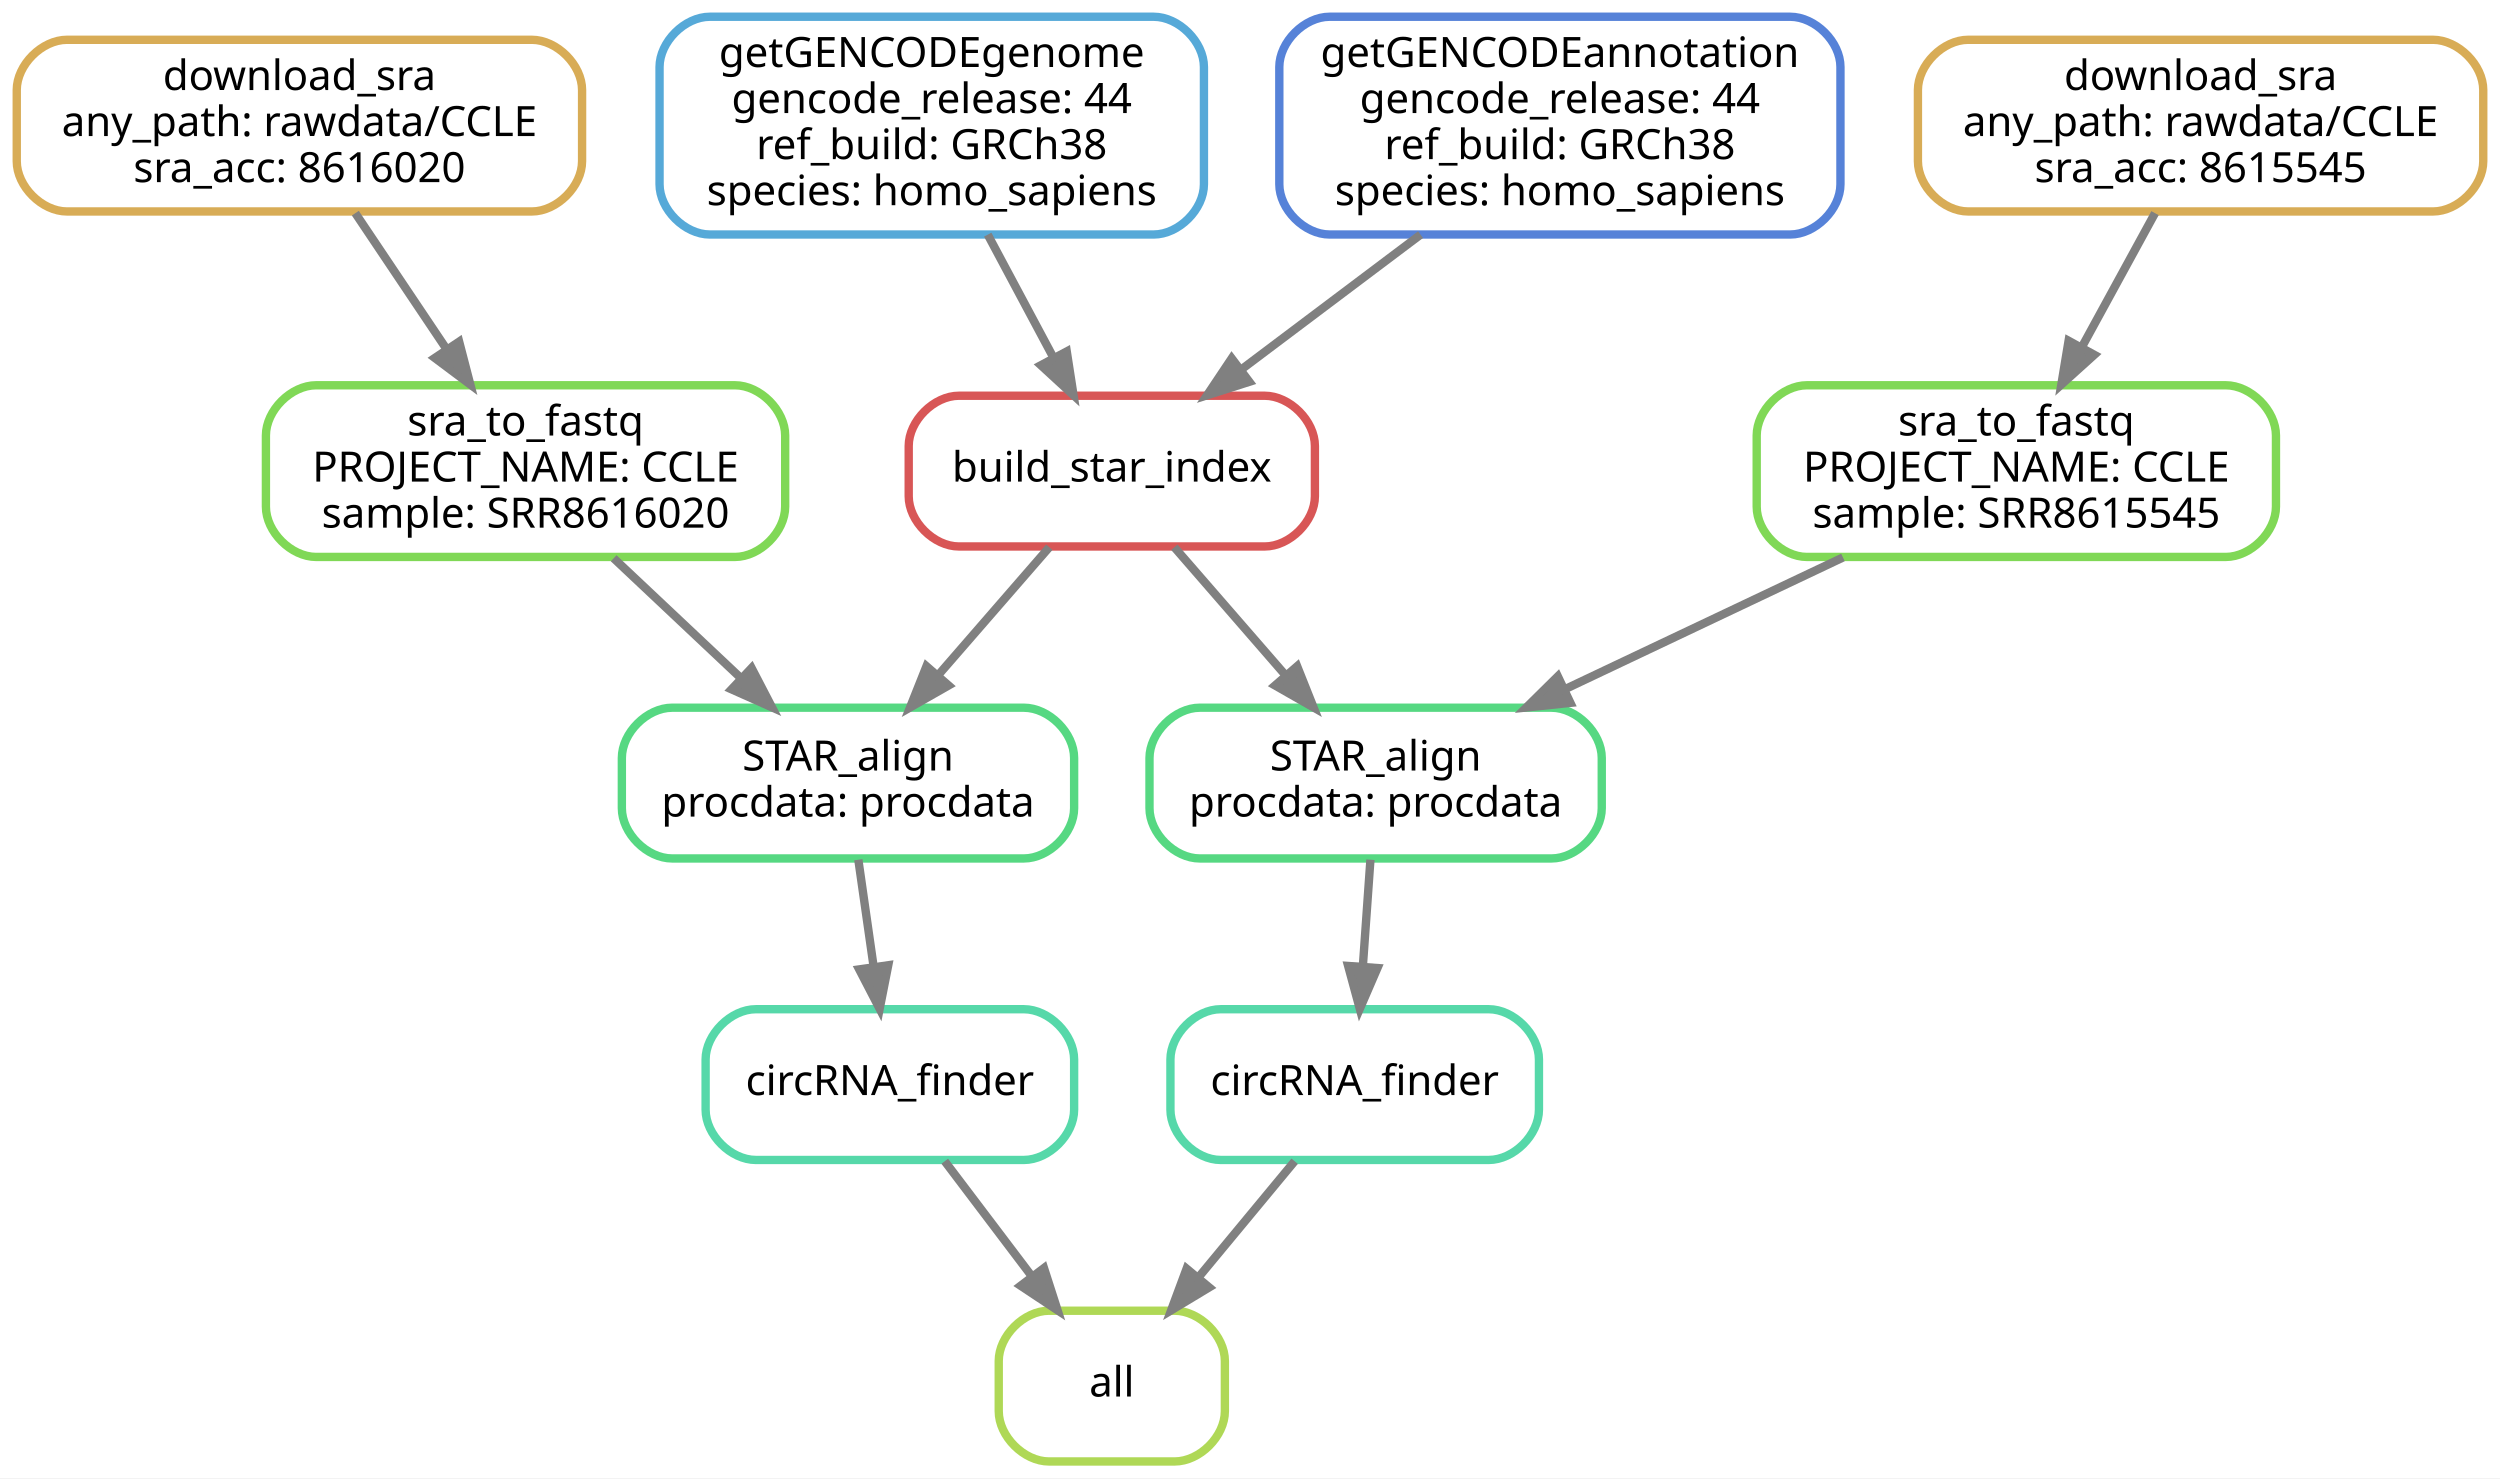
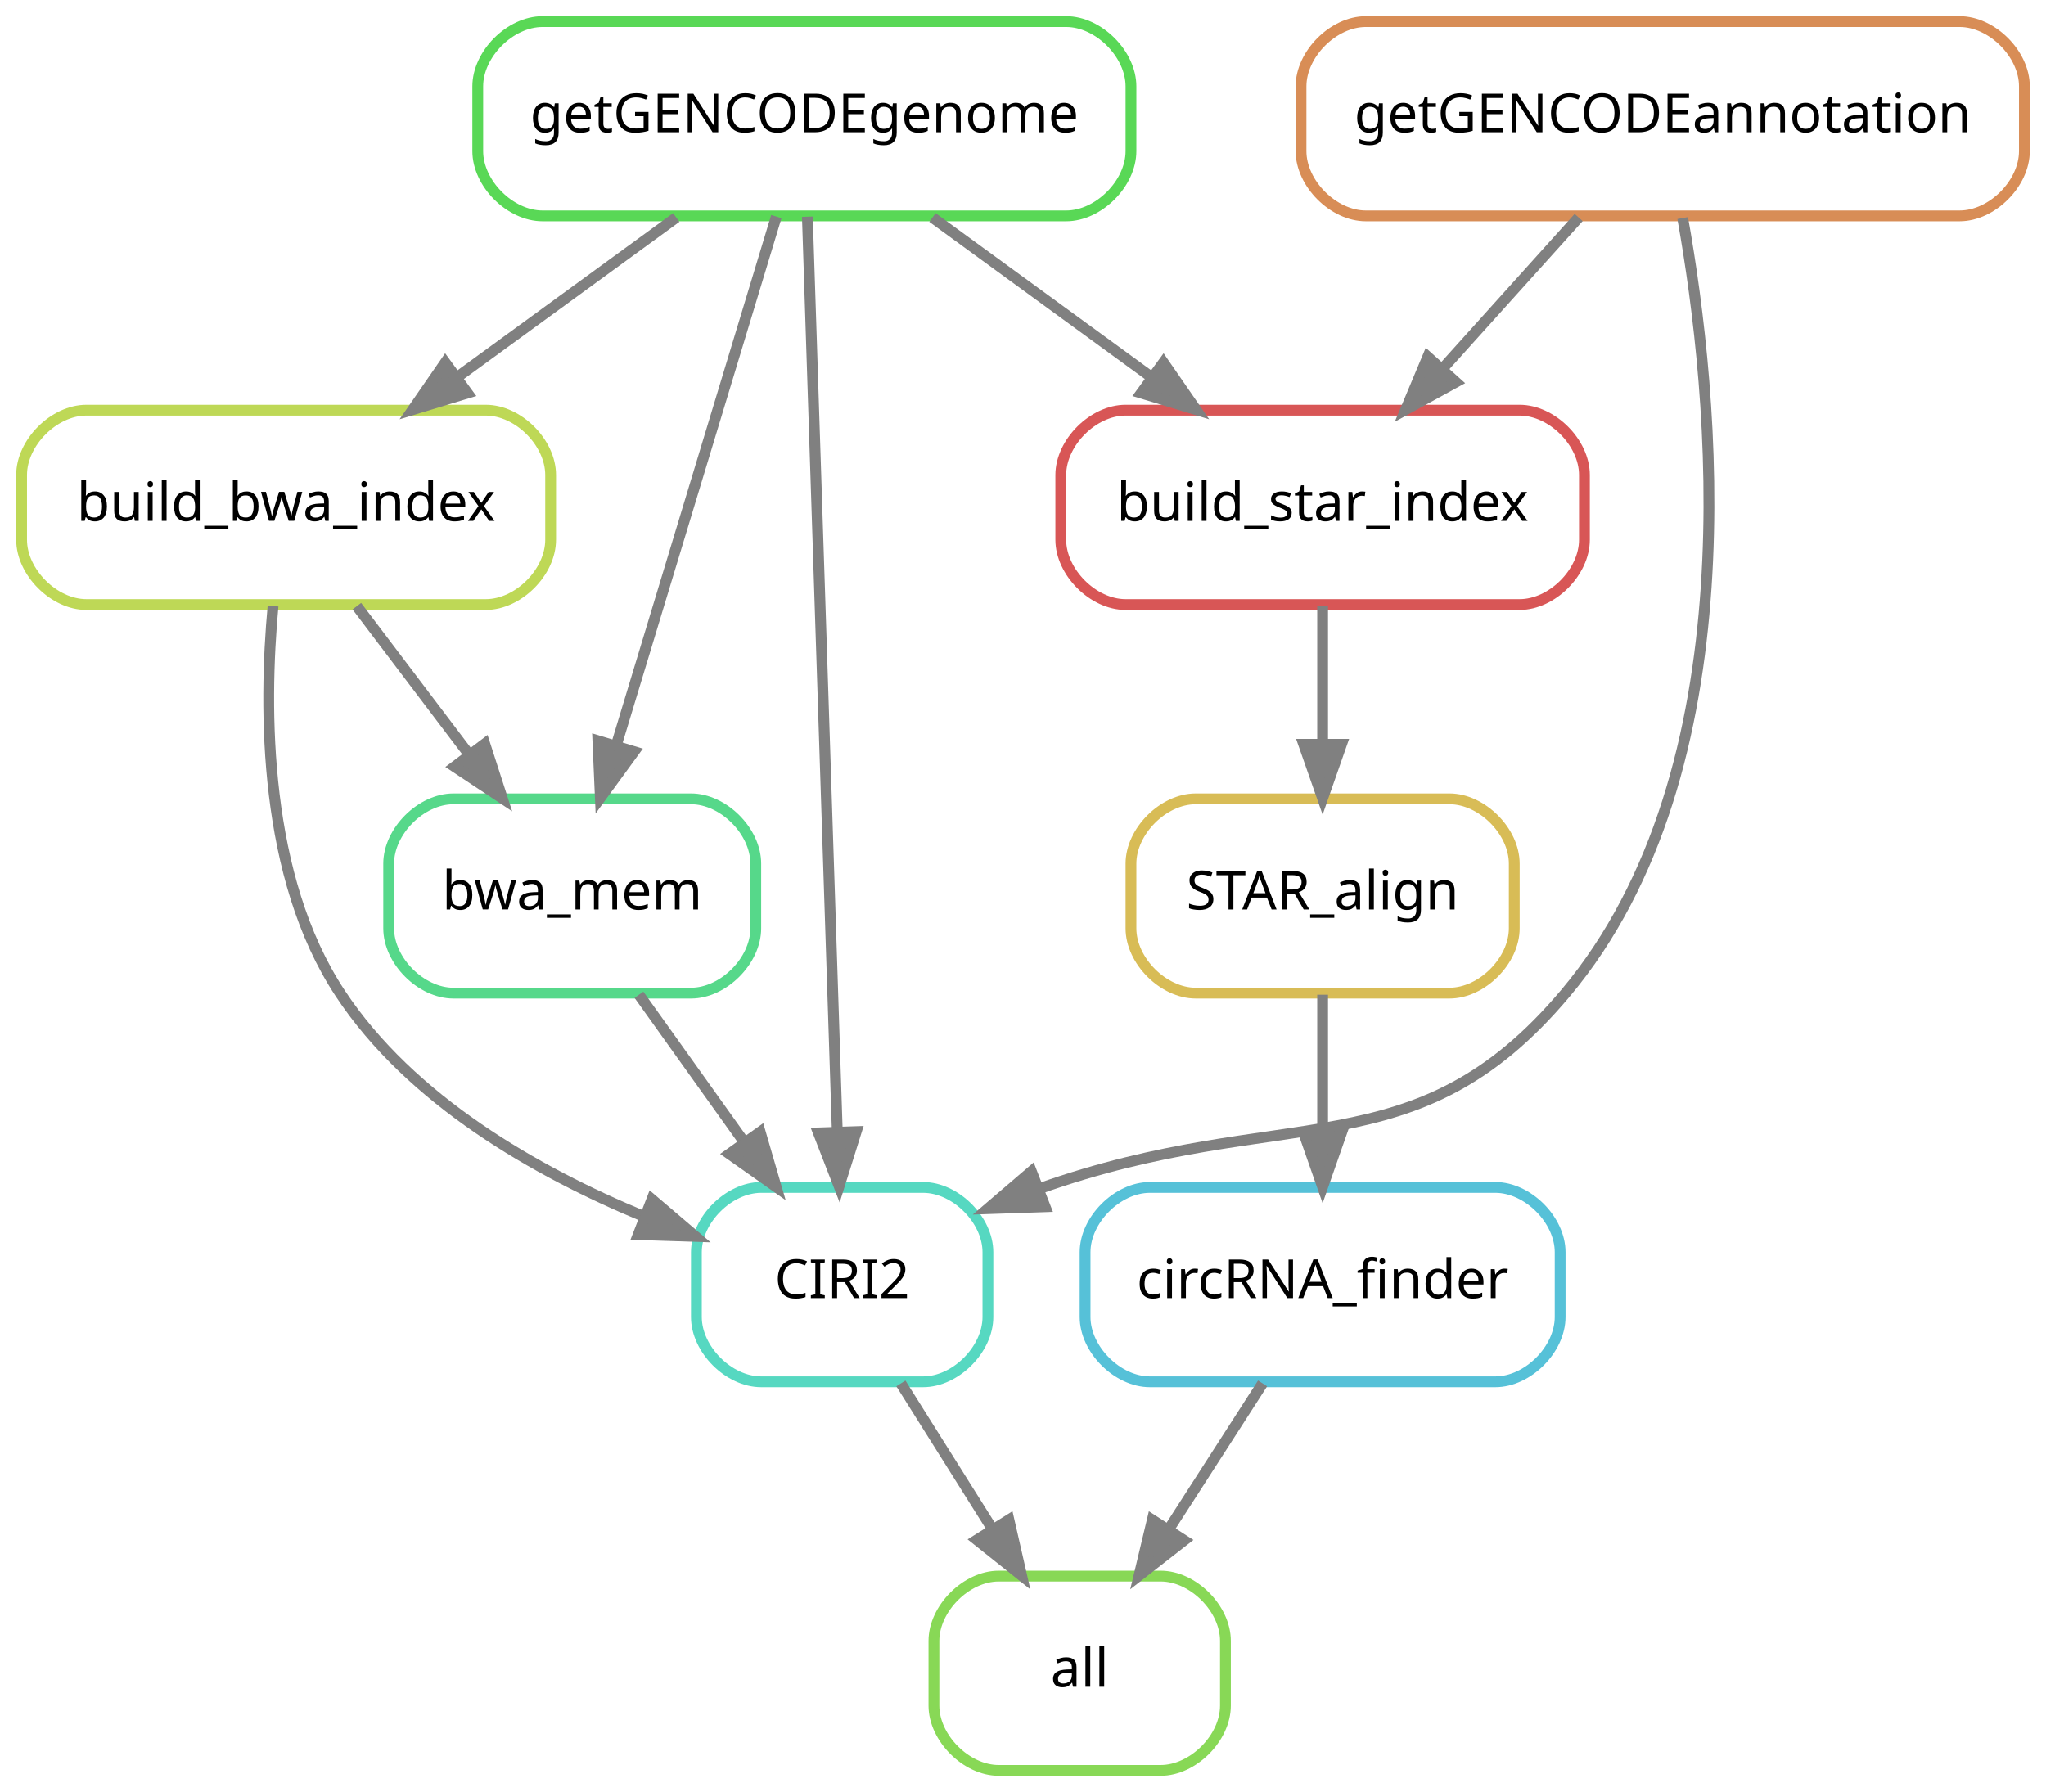
- <svg xmlns="http://www.w3.org/2000/svg" width="597pt" height="353pt" viewBox="0.00 0.00 597.00 353.00">
-   <g id="graph0" class="graph" transform="scale(1 1) rotate(0) translate(4 349)">
-     <polygon fill="white" stroke="transparent" points="-4,4 -4,-349 593,-349 593,4 -4,4" />
+ <svg xmlns="http://www.w3.org/2000/svg" width="379pt" height="332pt" viewBox="0.00 0.00 379.00 332.00">
+   <g id="graph0" class="graph" transform="scale(1 1) rotate(0) translate(4 328)">
+     <polygon fill="white" stroke="transparent" points="-4,4 -4,-328 375,-328 375,4 -4,4" />
    <g id="node1" class="node">
-       <path fill="none" stroke="#afd856" stroke-width="2" d="M276.5,-36C276.5,-36 246.5,-36 246.5,-36 240.5,-36 234.5,-30 234.5,-24 234.5,-24 234.5,-12 234.5,-12 234.5,-6 240.5,0 246.5,0 246.5,0 276.5,0 276.5,0 282.5,0 288.5,-6 288.5,-12 288.5,-12 288.5,-24 288.5,-24 288.5,-30 282.5,-36 276.5,-36" />
-       <text text-anchor="middle" x="261.5" y="-15.5" font-family="sans" font-size="10.00">all</text>
+       <path fill="none" stroke="#88d856" stroke-width="2" d="M211,-36C211,-36 181,-36 181,-36 175,-36 169,-30 169,-24 169,-24 169,-12 169,-12 169,-6 175,0 181,0 181,0 211,0 211,0 217,0 223,-6 223,-12 223,-12 223,-24 223,-24 223,-30 217,-36 211,-36" />
+       <text text-anchor="middle" x="196" y="-15.5" font-family="sans" font-size="10.00">all</text>
    </g>
    <g id="node2" class="node">
-       <path fill="none" stroke="#56d8a9" stroke-width="2" d="M240.5,-108C240.5,-108 176.5,-108 176.5,-108 170.5,-108 164.5,-102 164.5,-96 164.5,-96 164.5,-84 164.5,-84 164.5,-78 170.5,-72 176.5,-72 176.5,-72 240.5,-72 240.5,-72 246.5,-72 252.5,-78 252.5,-84 252.5,-84 252.5,-96 252.5,-96 252.5,-102 246.5,-108 240.5,-108" />
-       <text text-anchor="middle" x="208.5" y="-87.5" font-family="sans" font-size="10.00">circRNA_finder</text>
+       <path fill="none" stroke="#56c1d8" stroke-width="2" d="M273,-108C273,-108 209,-108 209,-108 203,-108 197,-102 197,-96 197,-96 197,-84 197,-84 197,-78 203,-72 209,-72 209,-72 273,-72 273,-72 279,-72 285,-78 285,-84 285,-84 285,-96 285,-96 285,-102 279,-108 273,-108" />
+       <text text-anchor="middle" x="241" y="-87.5" font-family="sans" font-size="10.00">circRNA_finder</text>
+     </g>
+     <g id="edge2" class="edge">
+       <path fill="none" stroke="grey" stroke-width="2" d="M229.88,-71.7C224.64,-63.56 218.3,-53.69 212.52,-44.7" />
+       <polygon fill="grey" stroke="grey" stroke-width="2" points="215.35,-42.62 207,-36.1 209.46,-46.41 215.35,-42.62" />
+     </g>
+     <g id="node3" class="node">
+       <path fill="none" stroke="#d8bc56" stroke-width="2" d="M264.5,-180C264.5,-180 217.5,-180 217.5,-180 211.5,-180 205.5,-174 205.5,-168 205.5,-168 205.5,-156 205.5,-156 205.5,-150 211.5,-144 217.5,-144 217.5,-144 264.5,-144 264.5,-144 270.5,-144 276.5,-150 276.5,-156 276.5,-156 276.5,-168 276.5,-168 276.5,-174 270.5,-180 264.5,-180" />
+       <text text-anchor="middle" x="241" y="-159.5" font-family="sans" font-size="10.00">STAR_align</text>
+     </g>
+     <g id="edge3" class="edge">
+       <path fill="none" stroke="grey" stroke-width="2" d="M241,-143.7C241,-135.98 241,-126.71 241,-118.11" />
+       <polygon fill="grey" stroke="grey" stroke-width="2" points="244.5,-118.1 241,-108.1 237.5,-118.1 244.5,-118.1" />
+     </g>
+     <g id="node4" class="node">
+       <path fill="none" stroke="#d85656" stroke-width="2" d="M277.5,-252C277.5,-252 204.5,-252 204.5,-252 198.5,-252 192.5,-246 192.5,-240 192.5,-240 192.5,-228 192.5,-228 192.5,-222 198.5,-216 204.5,-216 204.5,-216 277.5,-216 277.5,-216 283.5,-216 289.5,-222 289.5,-228 289.5,-228 289.5,-240 289.5,-240 289.5,-246 283.5,-252 277.5,-252" />
+       <text text-anchor="middle" x="241" y="-231.5" font-family="sans" font-size="10.00">build_star_index</text>
+     </g>
+     <g id="edge4" class="edge">
+       <path fill="none" stroke="grey" stroke-width="2" d="M241,-215.7C241,-207.98 241,-198.71 241,-190.11" />
+       <polygon fill="grey" stroke="grey" stroke-width="2" points="244.5,-190.1 241,-180.1 237.5,-190.1 244.5,-190.1" />
+     </g>
+     <g id="node5" class="node">
+       <path fill="none" stroke="#d88d56" stroke-width="2" d="M359,-324C359,-324 249,-324 249,-324 243,-324 237,-318 237,-312 237,-312 237,-300 237,-300 237,-294 243,-288 249,-288 249,-288 359,-288 359,-288 365,-288 371,-294 371,-300 371,-300 371,-312 371,-312 371,-318 365,-324 359,-324" />
+       <text text-anchor="middle" x="304" y="-303.5" font-family="sans" font-size="10.00">getGENCODEannotation</text>
+     </g>
+     <g id="edge6" class="edge">
+       <path fill="none" stroke="grey" stroke-width="2" d="M288.43,-287.7C280.8,-279.22 271.48,-268.86 263.12,-259.58" />
+       <polygon fill="grey" stroke="grey" stroke-width="2" points="265.69,-257.2 256.39,-252.1 260.48,-261.88 265.69,-257.2" />
+     </g>
+     <g id="node7" class="node">
+       <path fill="none" stroke="#56d8c1" stroke-width="2" d="M167,-108C167,-108 137,-108 137,-108 131,-108 125,-102 125,-96 125,-96 125,-84 125,-84 125,-78 131,-72 137,-72 137,-72 167,-72 167,-72 173,-72 179,-78 179,-84 179,-84 179,-96 179,-96 179,-102 173,-108 167,-108" />
+       <text text-anchor="middle" x="152" y="-87.5" font-family="sans" font-size="10.00">CIRI2</text>
+     </g>
+     <g id="edge10" class="edge">
+       <path fill="none" stroke="grey" stroke-width="2" d="M307.7,-287.6C313.49,-255.24 320.73,-185.35 286,-144 258.02,-110.69 233.99,-123.95 188.42,-107.73" />
+       <polygon fill="grey" stroke="grey" stroke-width="2" points="189.6,-104.43 179.01,-104.07 187.06,-110.96 189.6,-104.43" />
+     </g>
+     <g id="node6" class="node">
+       <path fill="none" stroke="#59d856" stroke-width="2" d="M193.5,-324C193.5,-324 96.5,-324 96.5,-324 90.5,-324 84.5,-318 84.5,-312 84.5,-312 84.5,-300 84.5,-300 84.5,-294 90.5,-288 96.5,-288 96.5,-288 193.5,-288 193.5,-288 199.5,-288 205.5,-294 205.5,-300 205.5,-300 205.5,-312 205.5,-312 205.5,-318 199.5,-324 193.5,-324" />
+       <text text-anchor="middle" x="145" y="-303.5" font-family="sans" font-size="10.00">getGENCODEgenome</text>
+     </g>
+     <g id="edge5" class="edge">
+       <path fill="none" stroke="grey" stroke-width="2" d="M168.73,-287.7C180.94,-278.8 195.99,-267.82 209.18,-258.2" />
+       <polygon fill="grey" stroke="grey" stroke-width="2" points="211.52,-260.82 217.54,-252.1 207.4,-255.17 211.52,-260.82" />
+     </g>
+     <g id="edge7" class="edge">
+       <path fill="none" stroke="grey" stroke-width="2" d="M145.56,-287.85C146.77,-250.83 149.64,-163.18 151.1,-118.39" />
+       <polygon fill="grey" stroke="grey" stroke-width="2" points="154.61,-118.34 151.44,-108.23 147.61,-118.11 154.61,-118.34" />
+     </g>
+     <g id="node8" class="node">
+       <path fill="none" stroke="#56d88a" stroke-width="2" d="M124,-180C124,-180 80,-180 80,-180 74,-180 68,-174 68,-168 68,-168 68,-156 68,-156 68,-150 74,-144 80,-144 80,-144 124,-144 124,-144 130,-144 136,-150 136,-156 136,-156 136,-168 136,-168 136,-174 130,-180 124,-180" />
+       <text text-anchor="middle" x="102" y="-159.5" font-family="sans" font-size="10.00">bwa_mem</text>
+     </g>
+     <g id="edge12" class="edge">
+       <path fill="none" stroke="grey" stroke-width="2" d="M139.81,-287.87C132.45,-263.56 118.9,-218.82 110.18,-190.01" />
+       <polygon fill="grey" stroke="grey" stroke-width="2" points="113.45,-188.75 107.21,-180.19 106.75,-190.77 113.45,-188.75" />
+     </g>
+     <g id="node9" class="node">
+       <path fill="none" stroke="#bed856" stroke-width="2" d="M86,-252C86,-252 12,-252 12,-252 6,-252 0,-246 0,-240 0,-240 0,-228 0,-228 0,-222 6,-216 12,-216 12,-216 86,-216 86,-216 92,-216 98,-222 98,-228 98,-228 98,-240 98,-240 98,-246 92,-252 86,-252" />
+       <text text-anchor="middle" x="49" y="-231.5" font-family="sans" font-size="10.00">build_bwa_index</text>
+     </g>
+     <g id="edge13" class="edge">
+       <path fill="none" stroke="grey" stroke-width="2" d="M121.27,-287.7C109.06,-278.8 94.01,-267.82 80.82,-258.2" />
+       <polygon fill="grey" stroke="grey" stroke-width="2" points="82.6,-255.17 72.46,-252.1 78.48,-260.82 82.6,-255.17" />
    </g>
    <g id="edge1" class="edge">
-       <path fill="none" stroke="grey" stroke-width="2" d="M221.6,-71.7C227.89,-63.39 235.55,-53.28 242.46,-44.14" />
-       <polygon fill="grey" stroke="grey" stroke-width="2" points="245.3,-46.19 248.55,-36.1 239.72,-41.96 245.3,-46.19" />
+       <path fill="none" stroke="grey" stroke-width="2" d="M162.88,-71.7C167.99,-63.56 174.2,-53.69 179.84,-44.7" />
+       <polygon fill="grey" stroke="grey" stroke-width="2" points="182.89,-46.43 185.25,-36.1 176.96,-42.71 182.89,-46.43" />
    </g>
-     <g id="node3" class="node">
-       <path fill="none" stroke="#56d882" stroke-width="2" d="M240.5,-180C240.5,-180 156.5,-180 156.5,-180 150.5,-180 144.5,-174 144.5,-168 144.5,-168 144.5,-156 144.5,-156 144.5,-150 150.5,-144 156.5,-144 156.5,-144 240.5,-144 240.5,-144 246.5,-144 252.5,-150 252.5,-156 252.5,-156 252.5,-168 252.5,-168 252.5,-174 246.5,-180 240.5,-180" />
-       <text text-anchor="middle" x="198.5" y="-165" font-family="sans" font-size="10.00">STAR_align</text>
-       <text text-anchor="middle" x="198.5" y="-154" font-family="sans" font-size="10.00">procdata: procdata</text>
+     <g id="edge9" class="edge">
+       <path fill="none" stroke="grey" stroke-width="2" d="M114.36,-143.7C120.23,-135.47 127.37,-125.48 133.84,-116.42" />
+       <polygon fill="grey" stroke="grey" stroke-width="2" points="136.82,-118.28 139.78,-108.1 131.12,-114.21 136.82,-118.28" />
    </g>
-     <g id="edge3" class="edge">
-       <path fill="none" stroke="grey" stroke-width="2" d="M200.97,-143.7C202.07,-135.98 203.4,-126.71 204.63,-118.11" />
-       <polygon fill="grey" stroke="grey" stroke-width="2" points="208.11,-118.5 206.06,-108.1 201.18,-117.51 208.11,-118.5" />
-     </g>
-     <g id="node4" class="node">
-       <path fill="none" stroke="#80d856" stroke-width="2" d="M171.5,-257C171.5,-257 71.5,-257 71.5,-257 65.5,-257 59.5,-251 59.5,-245 59.5,-245 59.5,-228 59.5,-228 59.5,-222 65.5,-216 71.5,-216 71.5,-216 171.5,-216 171.5,-216 177.5,-216 183.5,-222 183.5,-228 183.5,-228 183.5,-245 183.5,-245 183.5,-251 177.5,-257 171.5,-257" />
-       <text text-anchor="middle" x="121.5" y="-245" font-family="sans" font-size="10.00">sra_to_fastq</text>
-       <text text-anchor="middle" x="121.5" y="-234" font-family="sans" font-size="10.00">PROJECT_NAME: CCLE</text>
-       <text text-anchor="middle" x="121.5" y="-223" font-family="sans" font-size="10.00">sample: SRR8616020</text>
-     </g>
-     <g id="edge4" class="edge">
-       <path fill="none" stroke="grey" stroke-width="2" d="M142.54,-215.69C151.89,-206.89 162.97,-196.45 172.8,-187.19" />
-       <polygon fill="grey" stroke="grey" stroke-width="2" points="175.48,-189.48 180.36,-180.08 170.68,-184.39 175.48,-189.48" />
-     </g>
-     <g id="node5" class="node">
-       <path fill="none" stroke="#d8ac56" stroke-width="2" d="M123,-339.5C123,-339.5 12,-339.5 12,-339.5 6,-339.5 0,-333.5 0,-327.5 0,-327.5 0,-310.5 0,-310.5 0,-304.5 6,-298.5 12,-298.5 12,-298.5 123,-298.5 123,-298.5 129,-298.5 135,-304.5 135,-310.5 135,-310.5 135,-327.5 135,-327.5 135,-333.5 129,-339.5 123,-339.5" />
-       <text text-anchor="middle" x="67.5" y="-327.5" font-family="sans" font-size="10.00">download_sra</text>
-       <text text-anchor="middle" x="67.5" y="-316.5" font-family="sans" font-size="10.00">any_path: rawdata/CCLE</text>
-       <text text-anchor="middle" x="67.5" y="-305.5" font-family="sans" font-size="10.00">sra_acc: 8616020</text>
-     </g>
-     <g id="edge6" class="edge">
-       <path fill="none" stroke="grey" stroke-width="2" d="M80.85,-298.1C87.39,-288.35 95.38,-276.44 102.54,-265.77" />
-       <polygon fill="grey" stroke="grey" stroke-width="2" points="105.64,-267.42 108.31,-257.17 99.83,-263.52 105.64,-267.42" />
-     </g>
-     <g id="node6" class="node">
-       <path fill="none" stroke="#d85656" stroke-width="2" d="M298,-254.5C298,-254.5 225,-254.5 225,-254.5 219,-254.5 213,-248.5 213,-242.5 213,-242.5 213,-230.5 213,-230.5 213,-224.5 219,-218.5 225,-218.5 225,-218.5 298,-218.5 298,-218.5 304,-218.5 310,-224.5 310,-230.5 310,-230.5 310,-242.5 310,-242.5 310,-248.5 304,-254.5 298,-254.5" />
-       <text text-anchor="middle" x="261.5" y="-234" font-family="sans" font-size="10.00">build_star_index</text>
-     </g>
-     <g id="edge5" class="edge">
-       <path fill="none" stroke="grey" stroke-width="2" d="M246.57,-218.32C238.65,-209.2 228.77,-197.83 220.03,-187.77" />
-       <polygon fill="grey" stroke="grey" stroke-width="2" points="222.52,-185.31 213.32,-180.06 217.24,-189.9 222.52,-185.31" />
-     </g>
-     <g id="node10" class="node">
-       <path fill="none" stroke="#56d882" stroke-width="2" d="M366.5,-180C366.5,-180 282.5,-180 282.5,-180 276.5,-180 270.5,-174 270.5,-168 270.5,-168 270.5,-156 270.5,-156 270.5,-150 276.5,-144 282.5,-144 282.5,-144 366.5,-144 366.5,-144 372.5,-144 378.5,-150 378.5,-156 378.5,-156 378.5,-168 378.5,-168 378.5,-174 372.5,-180 366.5,-180" />
-       <text text-anchor="middle" x="324.5" y="-165" font-family="sans" font-size="10.00">STAR_align</text>
-       <text text-anchor="middle" x="324.5" y="-154" font-family="sans" font-size="10.00">procdata: procdata</text>
+     <g id="edge8" class="edge">
+       <path fill="none" stroke="grey" stroke-width="2" d="M46.58,-215.73C44.81,-196.58 44.8,-165.56 59,-144 72.09,-124.13 95.35,-110.87 115.33,-102.59" />
+       <polygon fill="grey" stroke="grey" stroke-width="2" points="116.76,-105.79 124.82,-98.92 114.23,-99.26 116.76,-105.79" />
    </g>
    <g id="edge11" class="edge">
-       <path fill="none" stroke="grey" stroke-width="2" d="M276.43,-218.32C284.35,-209.2 294.23,-197.83 302.97,-187.77" />
-       <polygon fill="grey" stroke="grey" stroke-width="2" points="305.76,-189.9 309.68,-180.06 300.48,-185.31 305.76,-189.9" />
-     </g>
-     <g id="node7" class="node">
-       <path fill="none" stroke="#5682d8" stroke-width="2" d="M423.5,-345C423.5,-345 313.5,-345 313.5,-345 307.5,-345 301.5,-339 301.5,-333 301.5,-333 301.5,-305 301.5,-305 301.5,-299 307.5,-293 313.5,-293 313.5,-293 423.5,-293 423.5,-293 429.5,-293 435.5,-299 435.5,-305 435.5,-305 435.5,-333 435.5,-333 435.5,-339 429.5,-345 423.5,-345" />
-       <text text-anchor="middle" x="368.5" y="-333" font-family="sans" font-size="10.00">getGENCODEannotation</text>
-       <text text-anchor="middle" x="368.5" y="-322" font-family="sans" font-size="10.00">gencode_release: 44</text>
-       <text text-anchor="middle" x="368.5" y="-311" font-family="sans" font-size="10.00">ref_build: GRCh38</text>
-       <text text-anchor="middle" x="368.5" y="-300" font-family="sans" font-size="10.00">species: homo_sapiens</text>
-     </g>
-     <g id="edge7" class="edge">
-       <path fill="none" stroke="grey" stroke-width="2" d="M335.23,-292.97C321.51,-282.65 305.72,-270.77 292.27,-260.65" />
-       <polygon fill="grey" stroke="grey" stroke-width="2" points="294.34,-257.83 284.24,-254.61 290.13,-263.42 294.34,-257.83" />
-     </g>
-     <g id="node8" class="node">
-       <path fill="none" stroke="#56a9d8" stroke-width="2" d="M271.5,-345C271.5,-345 165.5,-345 165.5,-345 159.5,-345 153.5,-339 153.5,-333 153.5,-333 153.5,-305 153.5,-305 153.5,-299 159.5,-293 165.5,-293 165.5,-293 271.5,-293 271.5,-293 277.5,-293 283.5,-299 283.5,-305 283.5,-305 283.5,-333 283.5,-333 283.5,-339 277.5,-345 271.5,-345" />
-       <text text-anchor="middle" x="218.5" y="-333" font-family="sans" font-size="10.00">getGENCODEgenome</text>
-       <text text-anchor="middle" x="218.5" y="-322" font-family="sans" font-size="10.00">gencode_release: 44</text>
-       <text text-anchor="middle" x="218.5" y="-311" font-family="sans" font-size="10.00">ref_build: GRCh38</text>
-       <text text-anchor="middle" x="218.5" y="-300" font-family="sans" font-size="10.00">species: homo_sapiens</text>
-     </g>
-     <g id="edge8" class="edge">
-       <path fill="none" stroke="grey" stroke-width="2" d="M231.87,-292.97C236.86,-283.62 242.54,-272.99 247.58,-263.56" />
-       <polygon fill="grey" stroke="grey" stroke-width="2" points="250.74,-265.08 252.36,-254.61 244.56,-261.78 250.74,-265.08" />
-     </g>
-     <g id="node9" class="node">
-       <path fill="none" stroke="#56d8a9" stroke-width="2" d="M351.5,-108C351.5,-108 287.5,-108 287.5,-108 281.5,-108 275.5,-102 275.5,-96 275.5,-96 275.5,-84 275.5,-84 275.5,-78 281.5,-72 287.5,-72 287.5,-72 351.5,-72 351.5,-72 357.5,-72 363.5,-78 363.5,-84 363.5,-84 363.5,-96 363.5,-96 363.5,-102 357.5,-108 351.5,-108" />
-       <text text-anchor="middle" x="319.5" y="-87.5" font-family="sans" font-size="10.00">circRNA_finder</text>
-     </g>
-     <g id="edge2" class="edge">
-       <path fill="none" stroke="grey" stroke-width="2" d="M305.16,-71.7C298.21,-63.3 289.73,-53.07 282.1,-43.86" />
-       <polygon fill="grey" stroke="grey" stroke-width="2" points="284.75,-41.57 275.67,-36.1 279.36,-46.04 284.75,-41.57" />
-     </g>
-     <g id="edge9" class="edge">
-       <path fill="none" stroke="grey" stroke-width="2" d="M323.26,-143.7C322.71,-135.98 322.05,-126.71 321.44,-118.11" />
-       <polygon fill="grey" stroke="grey" stroke-width="2" points="324.93,-117.83 320.72,-108.1 317.94,-118.33 324.93,-117.83" />
-     </g>
-     <g id="node11" class="node">
-       <path fill="none" stroke="#80d856" stroke-width="2" d="M527.5,-257C527.5,-257 427.5,-257 427.5,-257 421.5,-257 415.5,-251 415.5,-245 415.5,-245 415.5,-228 415.5,-228 415.5,-222 421.5,-216 427.5,-216 427.5,-216 527.5,-216 527.5,-216 533.5,-216 539.5,-222 539.5,-228 539.5,-228 539.5,-245 539.5,-245 539.5,-251 533.5,-257 527.5,-257" />
-       <text text-anchor="middle" x="477.5" y="-245" font-family="sans" font-size="10.00">sra_to_fastq</text>
-       <text text-anchor="middle" x="477.5" y="-234" font-family="sans" font-size="10.00">PROJECT_NAME: CCLE</text>
-       <text text-anchor="middle" x="477.5" y="-223" font-family="sans" font-size="10.00">sample: SRR8615545</text>
-     </g>
-     <g id="edge10" class="edge">
-       <path fill="none" stroke="grey" stroke-width="2" d="M436.1,-215.88C415.51,-206.13 390.6,-194.32 369.54,-184.34" />
-       <polygon fill="grey" stroke="grey" stroke-width="2" points="371.01,-181.16 360.47,-180.05 368.01,-187.49 371.01,-181.16" />
-     </g>
-     <g id="node12" class="node">
-       <path fill="none" stroke="#d8ac56" stroke-width="2" d="M577,-339.5C577,-339.5 466,-339.5 466,-339.5 460,-339.5 454,-333.5 454,-327.5 454,-327.5 454,-310.5 454,-310.5 454,-304.5 460,-298.5 466,-298.5 466,-298.5 577,-298.5 577,-298.5 583,-298.5 589,-304.5 589,-310.5 589,-310.5 589,-327.5 589,-327.5 589,-333.5 583,-339.5 577,-339.5" />
-       <text text-anchor="middle" x="521.5" y="-327.5" font-family="sans" font-size="10.00">download_sra</text>
-       <text text-anchor="middle" x="521.5" y="-316.5" font-family="sans" font-size="10.00">any_path: rawdata/CCLE</text>
-       <text text-anchor="middle" x="521.5" y="-305.5" font-family="sans" font-size="10.00">sra_acc: 8615545</text>
-     </g>
-     <g id="edge12" class="edge">
-       <path fill="none" stroke="grey" stroke-width="2" d="M510.62,-298.1C505.35,-288.45 498.92,-276.68 493.13,-266.09" />
-       <polygon fill="grey" stroke="grey" stroke-width="2" points="496.12,-264.27 488.25,-257.17 489.98,-267.62 496.12,-264.27" />
+       <path fill="none" stroke="grey" stroke-width="2" d="M62.1,-215.7C68.39,-207.39 76.05,-197.28 82.96,-188.14" />
+       <polygon fill="grey" stroke="grey" stroke-width="2" points="85.8,-190.19 89.05,-180.1 80.22,-185.96 85.8,-190.19" />
    </g>
  </g>
</svg>
